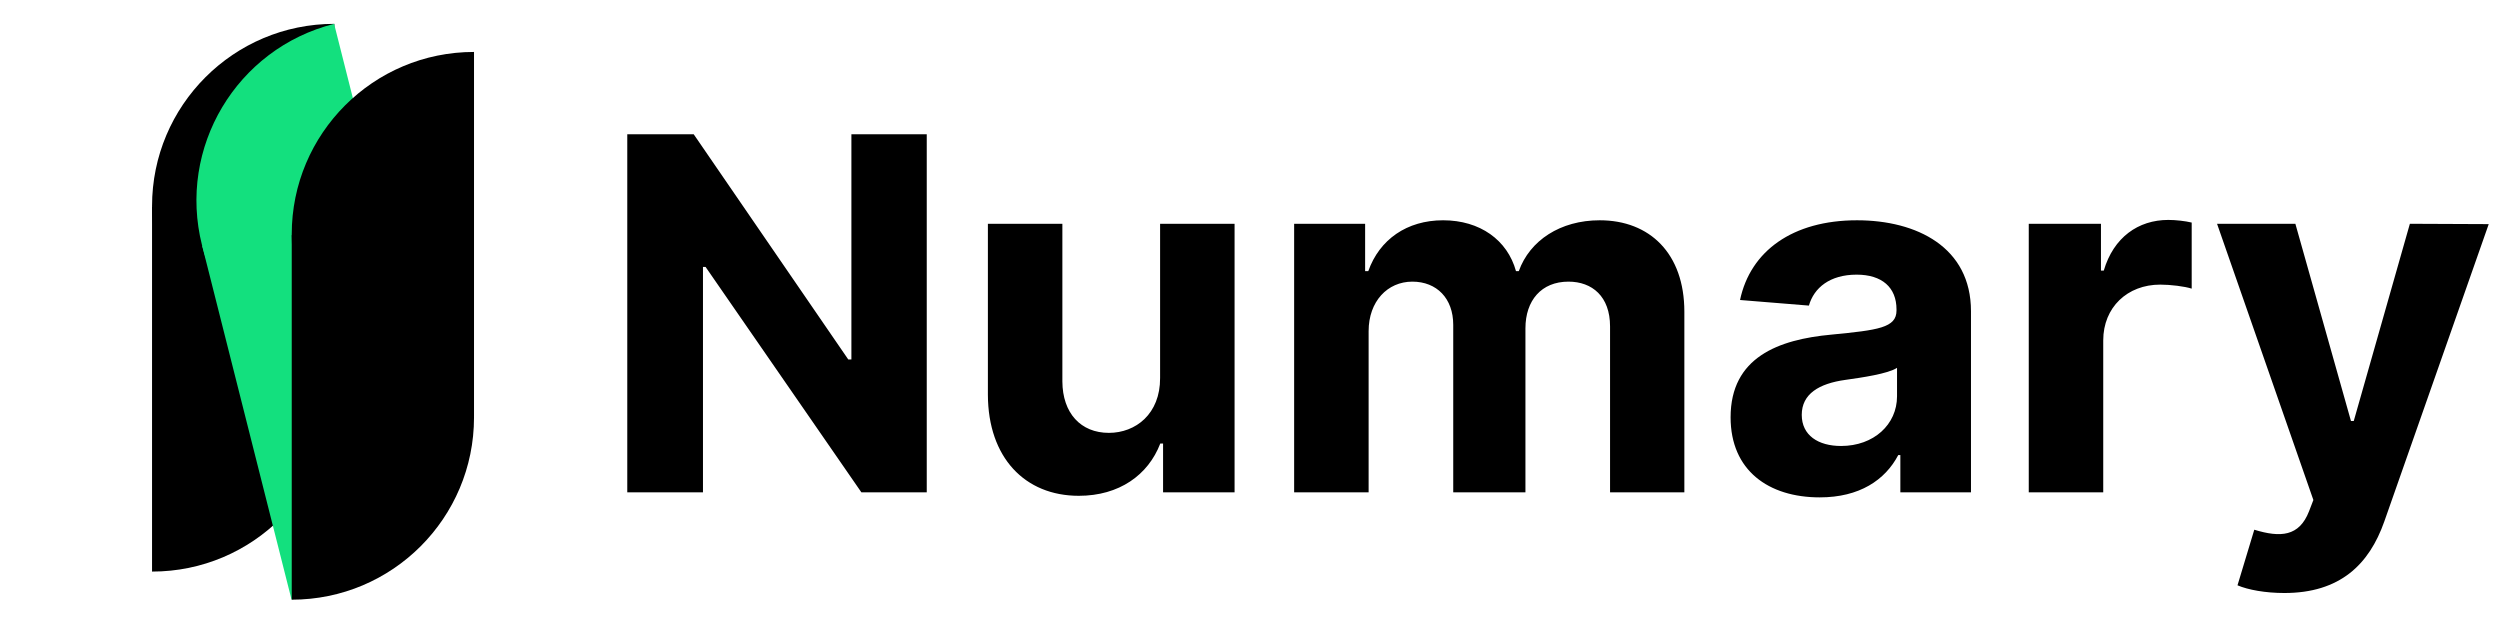
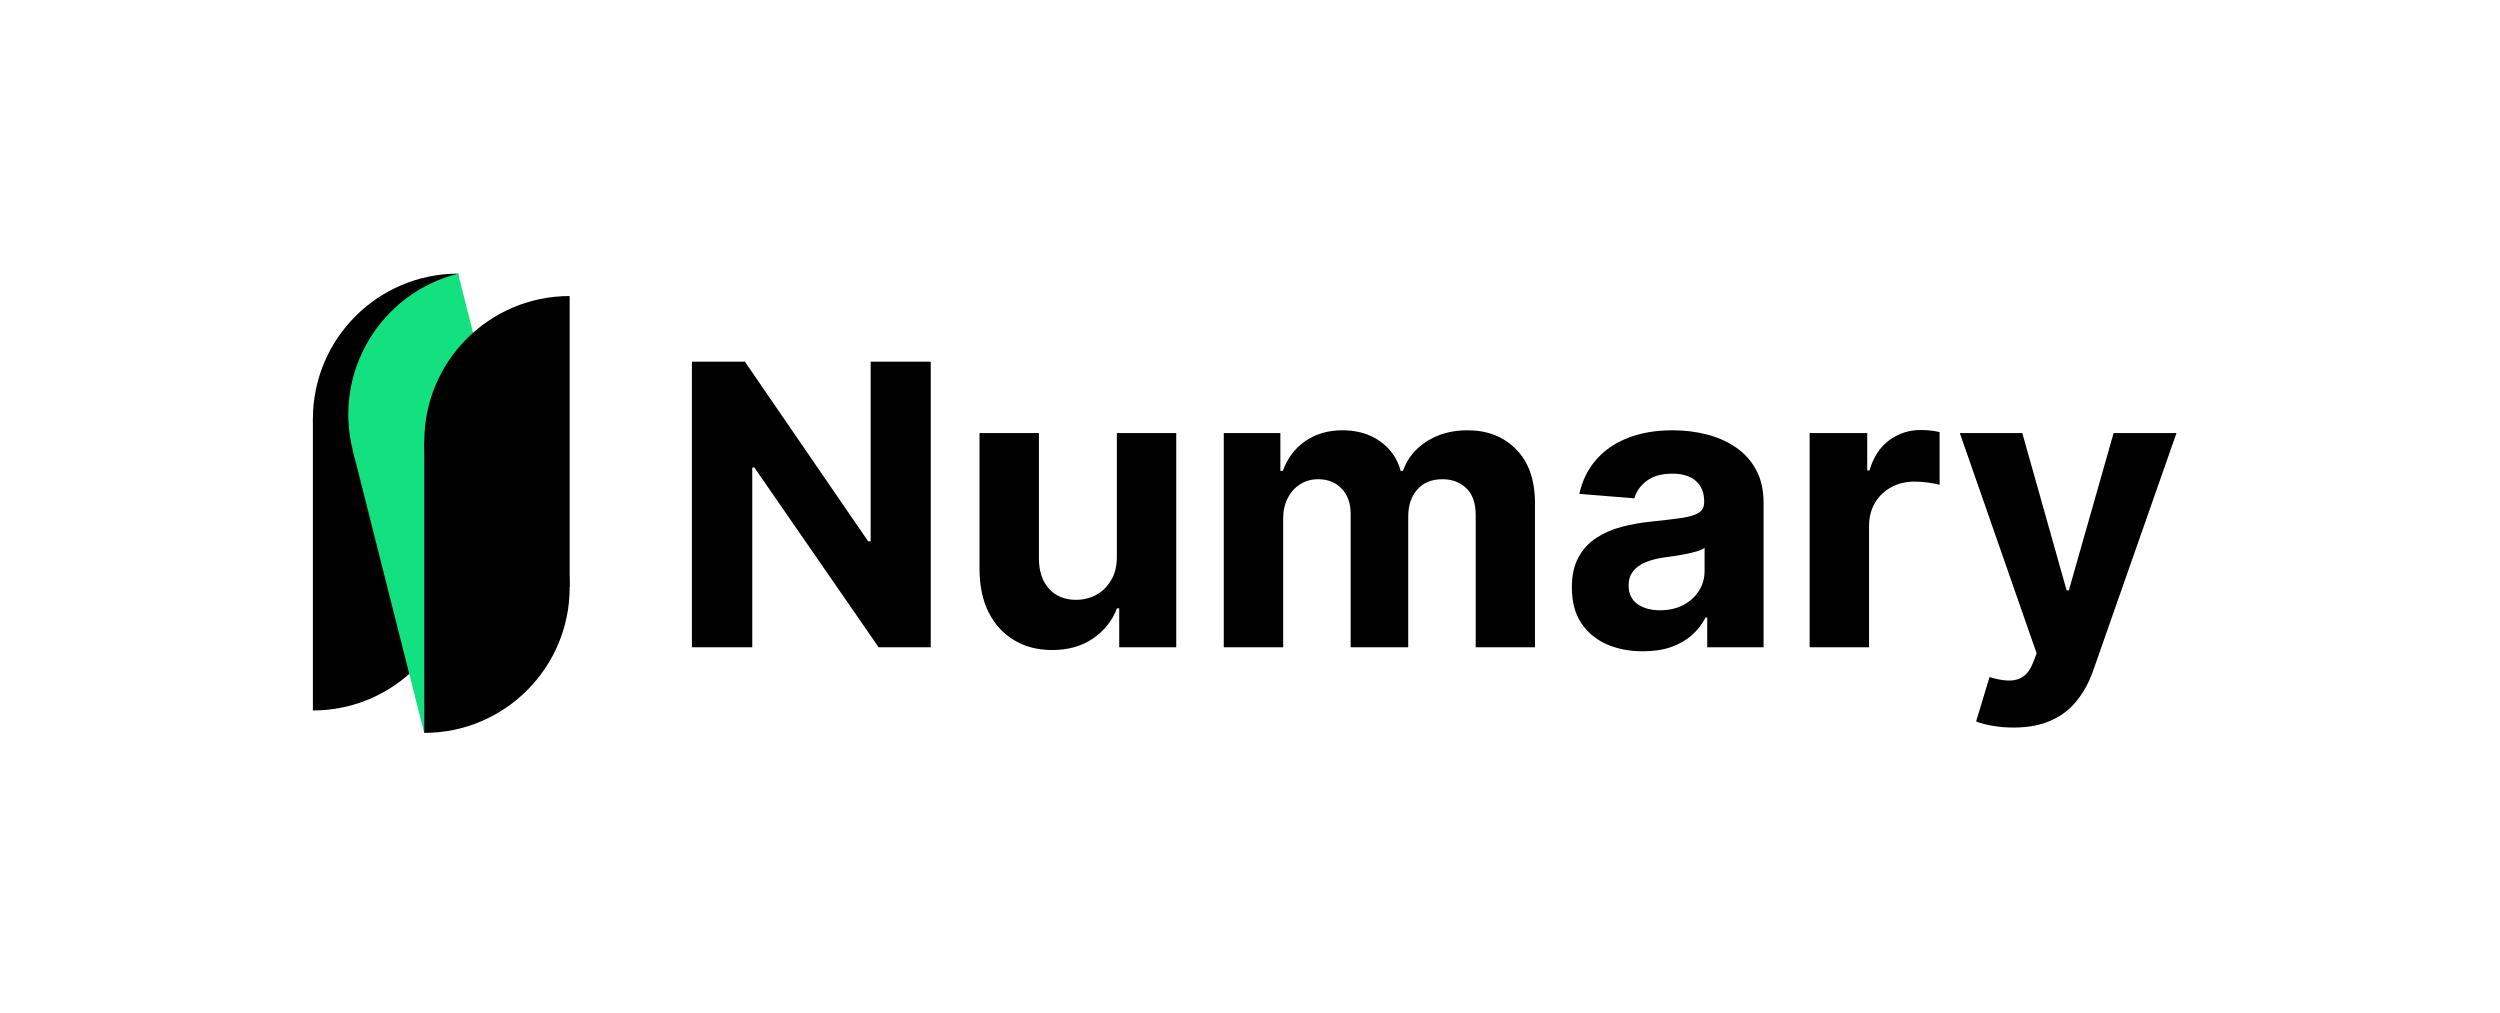
- <svg xmlns="http://www.w3.org/2000/svg" width="650" height="162" viewBox="0 0 650 162" fill="none">
-   <path d="M240.955 34.909H221.364V93.454H220.545L180.364 34.909H163.091V128H182.773V69.409H183.455L223.955 128H240.955V34.909ZM301.625 98.273C301.67 107.636 295.261 112.545 288.307 112.545C280.989 112.545 276.261 107.409 276.216 99.182V58.182H256.852V102.636C256.898 118.955 266.443 128.909 280.489 128.909C290.989 128.909 298.534 123.5 301.67 115.318H302.398V128H320.989V58.182H301.625V98.273ZM336.477 128H355.841V86.091C355.841 78.364 360.75 73.227 367.205 73.227C373.568 73.227 377.841 77.591 377.841 84.454V128H396.614V85.364C396.614 78.136 400.75 73.227 407.795 73.227C413.977 73.227 418.614 77.091 418.614 84.864V128H437.932V81.046C437.932 65.909 428.932 57.273 415.932 57.273C405.705 57.273 397.75 62.5 394.886 70.5H394.159C391.932 62.409 384.795 57.273 375.205 57.273C365.795 57.273 358.659 62.273 355.75 70.5H354.932V58.182H336.477V128ZM473.136 129.318C483.455 129.318 490.136 124.818 493.545 118.318H494.091V128H512.455V80.909C512.455 64.273 498.364 57.273 482.818 57.273C466.091 57.273 455.091 65.273 452.409 78L470.318 79.454C471.636 74.818 475.773 71.409 482.727 71.409C489.318 71.409 493.091 74.727 493.091 80.454V80.727C493.091 85.227 488.318 85.818 476.182 87C462.364 88.273 449.955 92.909 449.955 108.5C449.955 122.318 459.818 129.318 473.136 129.318ZM478.682 115.955C472.727 115.955 468.455 113.182 468.455 107.864C468.455 102.409 472.955 99.727 479.773 98.773C484 98.182 490.909 97.182 493.227 95.636V103.045C493.227 110.364 487.182 115.955 478.682 115.955ZM527.477 128H546.841V88.5C546.841 79.909 553.114 74 561.659 74C564.341 74 568.023 74.454 569.841 75.046V57.864C568.114 57.455 565.705 57.182 563.75 57.182C555.932 57.182 549.523 61.727 546.977 70.364H546.25V58.182H527.477V128ZM593.932 154.182C608.341 154.182 615.977 146.818 619.932 135.545L647.068 58.273L626.568 58.182L611.977 109.455H611.25L596.795 58.182H576.432L601.477 130L600.341 132.955C597.795 139.5 592.932 139.818 586.114 137.727L581.75 152.182C584.523 153.364 589.023 154.182 593.932 154.182Z" fill="black" />
-   <path d="M39.531 148.612C65.706 148.612 86.924 127.393 86.924 101.219C86.924 75.044 65.706 53.825 39.531 53.825V148.612Z" fill="black" />
-   <path d="M86.924 6.201C60.75 6.201 39.531 27.42 39.531 53.594C39.531 79.769 60.75 100.988 86.924 100.988L86.924 6.201Z" fill="black" />
-   <path d="M75.795 155.882C101.172 149.472 116.548 123.703 110.138 98.326C103.728 72.948 77.959 57.572 52.582 63.982L75.795 155.882Z" fill="#13E07E" />
-   <path d="M86.869 6.201C61.491 12.611 46.115 38.38 52.525 63.758C58.935 89.135 84.704 104.511 110.082 98.101L86.869 6.201Z" fill="#13E07E" />
-   <path d="M75.851 155.918C102.025 155.918 123.244 134.699 123.244 108.524C123.244 82.35 102.025 61.131 75.851 61.131V155.918Z" fill="black" />
-   <path d="M123.244 13.506C97.069 13.506 75.851 34.725 75.851 60.9C75.851 87.074 97.069 108.293 123.244 108.293L123.244 13.506Z" fill="black" />
+ <svg xmlns="http://www.w3.org/2000/svg" width="815" height="330" viewBox="0 0 815 330" fill="none">
+   <path d="M303.423 117.909V211H286.423L245.923 152.409H245.241V211H225.56V117.909H242.832L283.014 176.455H283.832V117.909H303.423ZM364.094 181.273V141.182H383.457V211H364.866V198.318H364.139C362.563 202.409 359.942 205.697 356.276 208.182C352.639 210.667 348.2 211.909 342.957 211.909C338.291 211.909 334.185 210.848 330.639 208.727C327.094 206.606 324.321 203.591 322.321 199.682C320.351 195.773 319.351 191.091 319.321 185.636V141.182H338.685V182.182C338.715 186.303 339.821 189.561 342.003 191.955C344.185 194.348 347.109 195.545 350.776 195.545C353.109 195.545 355.291 195.015 357.321 193.955C359.351 192.864 360.988 191.258 362.23 189.136C363.503 187.015 364.124 184.394 364.094 181.273ZM398.946 211V141.182H417.401V153.5H418.219C419.673 149.409 422.098 146.182 425.491 143.818C428.885 141.455 432.946 140.273 437.673 140.273C442.461 140.273 446.537 141.47 449.901 143.864C453.264 146.227 455.507 149.439 456.628 153.5H457.355C458.779 149.5 461.355 146.303 465.082 143.909C468.84 141.485 473.279 140.273 478.401 140.273C484.916 140.273 490.204 142.348 494.264 146.5C498.355 150.621 500.401 156.47 500.401 164.045V211H481.082V167.864C481.082 163.985 480.052 161.076 477.991 159.136C475.931 157.197 473.355 156.227 470.264 156.227C466.749 156.227 464.007 157.348 462.037 159.591C460.067 161.803 459.082 164.727 459.082 168.364V211H440.31V167.455C440.31 164.03 439.325 161.303 437.355 159.273C435.416 157.242 432.855 156.227 429.673 156.227C427.522 156.227 425.582 156.773 423.855 157.864C422.158 158.924 420.81 160.424 419.81 162.364C418.81 164.273 418.31 166.515 418.31 169.091V211H398.946ZM535.605 212.318C531.151 212.318 527.181 211.545 523.696 210C520.211 208.424 517.454 206.106 515.423 203.045C513.423 199.955 512.423 196.106 512.423 191.5C512.423 187.621 513.135 184.364 514.56 181.727C515.984 179.091 517.923 176.97 520.378 175.364C522.832 173.758 525.62 172.545 528.741 171.727C531.893 170.909 535.196 170.333 538.651 170C542.711 169.576 545.984 169.182 548.469 168.818C550.954 168.424 552.757 167.848 553.878 167.091C554.999 166.333 555.56 165.212 555.56 163.727V163.455C555.56 160.576 554.651 158.348 552.832 156.773C551.045 155.197 548.499 154.409 545.196 154.409C541.711 154.409 538.938 155.182 536.878 156.727C534.817 158.242 533.454 160.152 532.787 162.455L514.878 161C515.787 156.758 517.575 153.091 520.241 150C522.908 146.879 526.348 144.485 530.56 142.818C534.802 141.121 539.711 140.273 545.287 140.273C549.166 140.273 552.878 140.727 556.423 141.636C559.999 142.545 563.166 143.955 565.923 145.864C568.711 147.773 570.908 150.227 572.514 153.227C574.12 156.197 574.923 159.758 574.923 163.909V211H556.56V201.318H556.014C554.893 203.5 553.393 205.424 551.514 207.091C549.635 208.727 547.378 210.015 544.741 210.955C542.105 211.864 539.06 212.318 535.605 212.318ZM541.151 198.955C543.999 198.955 546.514 198.394 548.696 197.273C550.878 196.121 552.59 194.576 553.832 192.636C555.075 190.697 555.696 188.5 555.696 186.045V178.636C555.09 179.03 554.257 179.394 553.196 179.727C552.166 180.03 550.999 180.318 549.696 180.591C548.393 180.833 547.09 181.061 545.787 181.273C544.484 181.455 543.302 181.621 542.241 181.773C539.969 182.106 537.984 182.636 536.287 183.364C534.59 184.091 533.272 185.076 532.332 186.318C531.393 187.53 530.923 189.045 530.923 190.864C530.923 193.5 531.878 195.515 533.787 196.909C535.726 198.273 538.181 198.955 541.151 198.955ZM589.946 211V141.182H608.719V153.364H609.446C610.719 149.03 612.855 145.758 615.855 143.545C618.855 141.303 622.31 140.182 626.219 140.182C627.188 140.182 628.234 140.242 629.355 140.364C630.476 140.485 631.461 140.652 632.31 140.864V158.045C631.401 157.773 630.143 157.53 628.537 157.318C626.931 157.106 625.461 157 624.128 157C621.279 157 618.734 157.621 616.491 158.864C614.279 160.076 612.522 161.773 611.219 163.955C609.946 166.136 609.31 168.652 609.31 171.5V211H589.946ZM656.401 237.182C653.946 237.182 651.643 236.985 649.491 236.591C647.37 236.227 645.613 235.758 644.219 235.182L648.582 220.727C650.855 221.424 652.901 221.803 654.719 221.864C656.567 221.924 658.158 221.5 659.491 220.591C660.855 219.682 661.961 218.136 662.81 215.955L663.946 213L638.901 141.182H659.264L673.719 192.455H674.446L689.037 141.182H709.537L682.401 218.545C681.098 222.303 679.325 225.576 677.082 228.364C674.87 231.182 672.067 233.348 668.673 234.864C665.279 236.409 661.188 237.182 656.401 237.182Z" fill="black" />
+   <path d="M102 231.612C128.175 231.612 149.393 210.393 149.393 184.219C149.393 158.044 128.175 136.825 102 136.825V231.612Z" fill="black" />
+   <path d="M149.393 89.201C123.219 89.201 102 110.42 102 136.594C102 162.769 123.219 183.988 149.393 183.988L149.393 89.201Z" fill="black" />
+   <path d="M138.264 238.882C163.641 232.472 179.017 206.703 172.607 181.325C166.197 155.948 140.428 140.572 115.051 146.982L138.264 238.882Z" fill="#13E07E" />
+   <path d="M149.338 89.201C123.96 95.611 108.584 121.38 114.994 146.758C121.404 172.135 147.173 187.511 172.551 181.101L149.338 89.201Z" fill="#13E07E" />
+   <path d="M138.32 238.918C164.494 238.918 185.713 217.699 185.713 191.524C185.713 165.35 164.494 144.131 138.32 144.131V238.918Z" fill="black" />
+   <path d="M185.713 96.506C159.539 96.506 138.32 117.725 138.32 143.9C138.32 170.074 159.539 191.293 185.713 191.293L185.713 96.506Z" fill="black" />
</svg>
